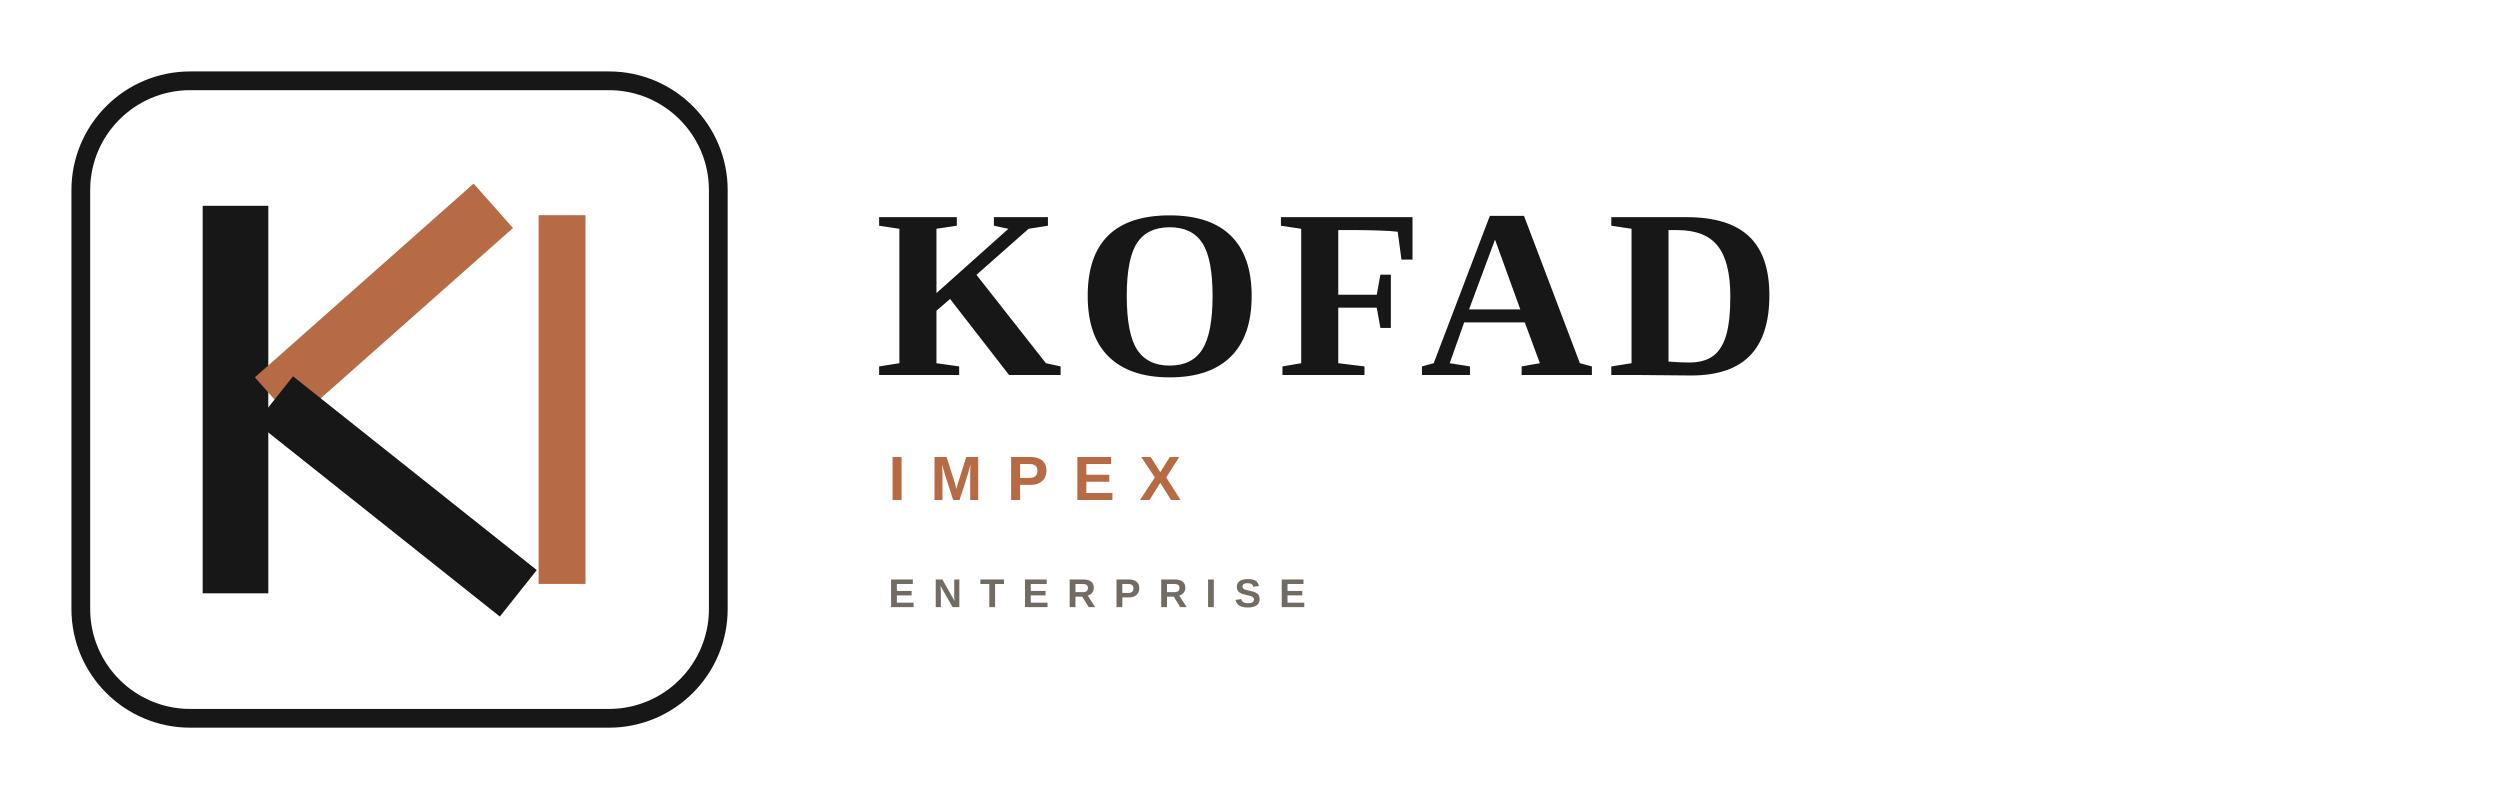
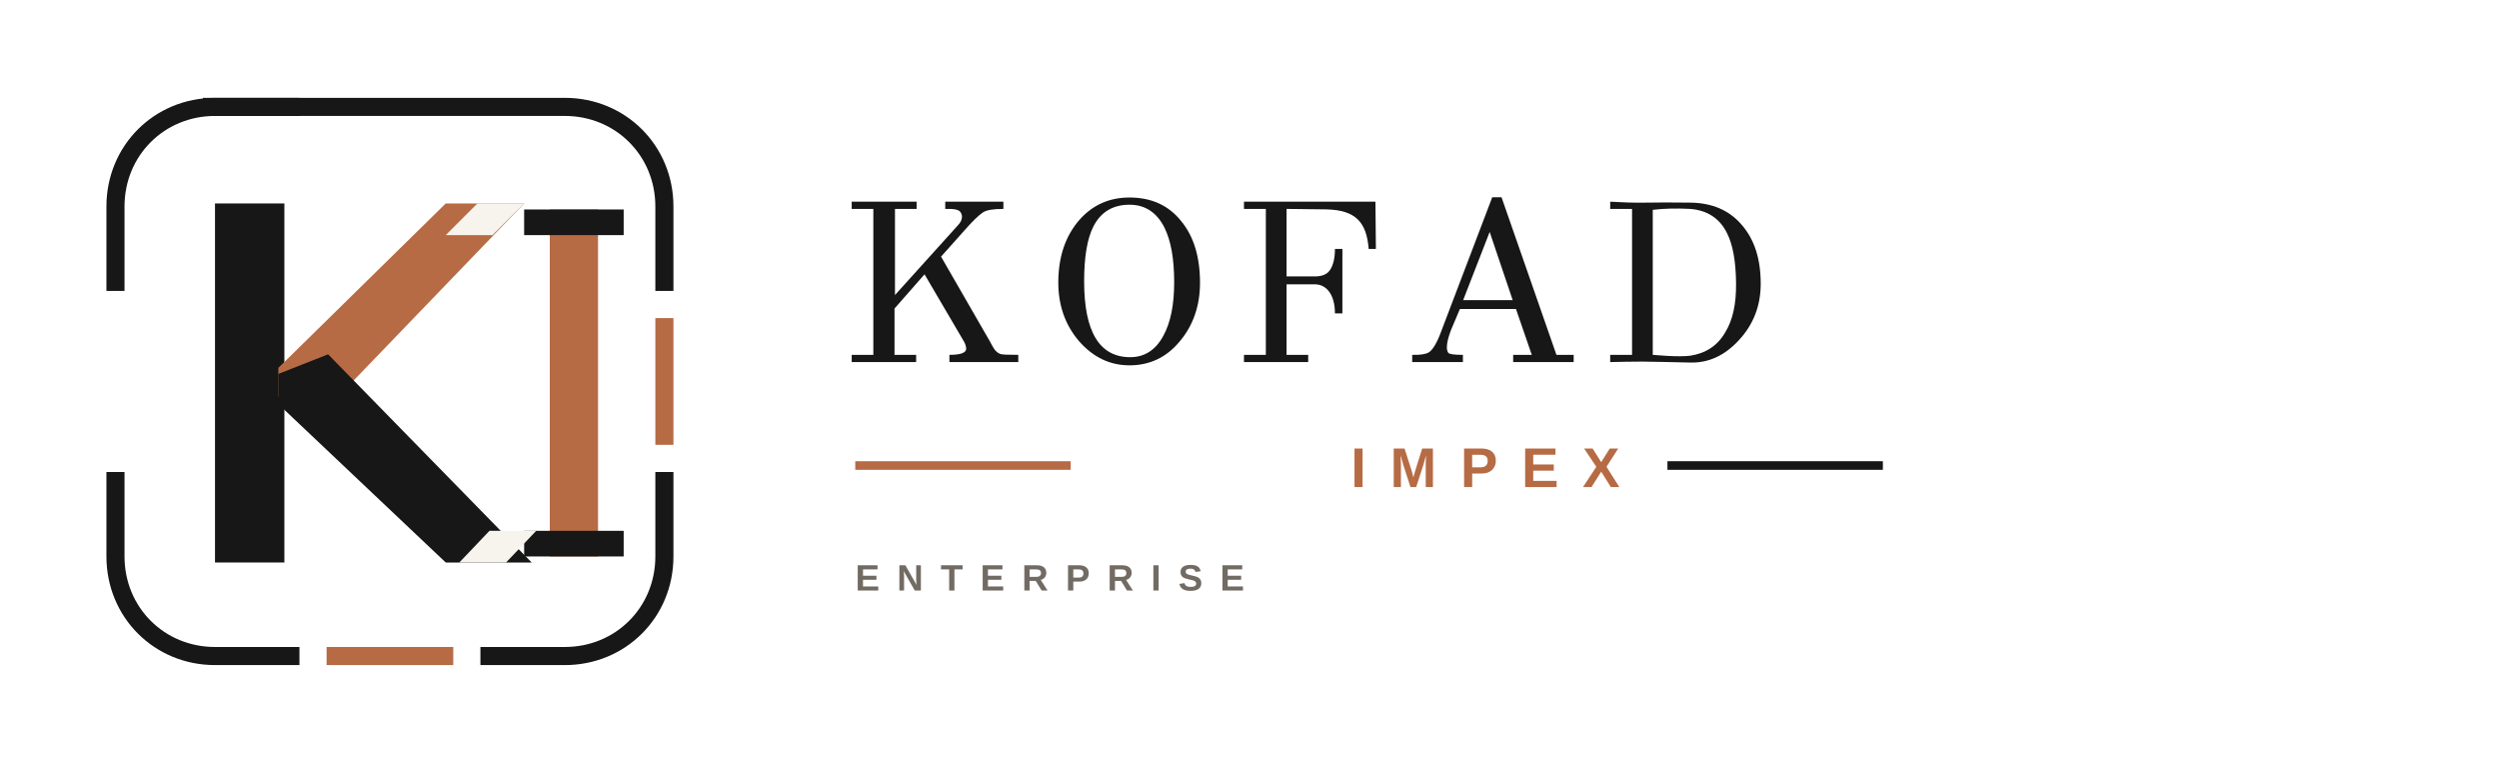
- <svg xmlns="http://www.w3.org/2000/svg" viewBox="0 0 1120 360" role="img" aria-labelledby="title desc">
-   <g transform="translate(32 32) scale(.7)">
-     <rect x="6" y="6" width="408" height="408" rx="70" fill="none" stroke="#171717" stroke-width="12" />
-     <path d="M105 86V334" fill="none" stroke="#171717" stroke-width="42" />
-     <path d="M130 210L270 86" fill="none" stroke="#B66B45" stroke-width="38" />
-     <path d="M130 210L286 334" fill="none" stroke="#171717" stroke-width="38" />
-     <path d="M314 92V328" fill="none" stroke="#B66B45" stroke-width="30" />
+ <svg xmlns="http://www.w3.org/2000/svg" viewBox="0 0 1160 360" role="img" aria-labelledby="title desc">
+   <g transform="translate(34 30) scale(.70)">
+     <path d="M92 28H326C363 28 392 57 392 94V144" fill="none" stroke="#171717" stroke-width="12" stroke-linecap="square" />
+     <path d="M392 276V326C392 363 363 392 326 392H276" fill="none" stroke="#171717" stroke-width="12" stroke-linecap="square" />
+     <path d="M144 392H94C57 392 28 363 28 326V276" fill="none" stroke="#171717" stroke-width="12" stroke-linecap="square" />
+     <path d="M28 144V94C28 57 57 28 94 28H144" fill="none" stroke="#171717" stroke-width="12" stroke-linecap="square" />
+     <path d="M392 168V252" stroke="#B66B45" stroke-width="12" />
+     <path d="M168 392H252" stroke="#B66B45" stroke-width="12" />
+     <path d="M94 92H140V330H94Z" fill="#171717" />
+     <path d="M136 201L247 92H299L167 229L136 220Z" fill="#B66B45" />
+     <path d="M136 205L169 192L304 330H247L136 225Z" fill="#171717" />
+     <path d="M316 96H348V326H316Z" fill="#B66B45" />
+     <path d="M299 96H365V113H299Z" fill="#171717" />
+     <path d="M299 309H365V326H299Z" fill="#171717" />
+     <path d="M268 92L299 92L278 113L247 113Z" fill="#F7F3ED" />
+     <path d="M276 309L307 309L287 330L256 330Z" fill="#F7F3ED" />
  </g>
-   <text x="392" y="168" font-family="Georgia, 'Times New Roman', serif" font-size="108" font-weight="700" letter-spacing="6" fill="#171717">KOFAD</text>
-   <text x="398" y="224" font-family="Arial, Helvetica, sans-serif" font-size="28" font-weight="700" letter-spacing="11" fill="#B66B45">IMPEX</text>
-   <text x="398" y="272" font-family="Arial, Helvetica, sans-serif" font-size="18" font-weight="700" letter-spacing="8" fill="#726B64">ENTERPRISE</text>
+   <g transform="translate(392 168) scale(.108 -.108)" fill="#171717">
+     <path transform="translate(0 0)" d="M747 31C702 31 676 32 669 35C646 44 637 67 626 87L415 453L515 565C550 605 577 631 595 643C610 653 639 658 683 658V689H433V658C470 659 491 655 498 645C503 638 505 631 505 624C505 612 499 599 486 586L217 288V658H310V689H31V658H124V31H31V0H308V31H215V230L344 377L513 89C520 77 523 66 523 57C523 40 499 31 451 31V0H747Z" />
+     <path transform="translate(865 0)" d="M663 341C663 452 636 541 581 607C527 674 453 707 360 707C273 707 201 675 144 610C85 542 55 454 54 347C53 247 82 162 142 91C203 21 275 -14 360 -14C447 -14 519 20 576 89C634 158 663 242 663 341ZM552 343C552 247 537 171 506 114C473 52 425 21 363 21C231 21 165 130 165 347C165 451 178 530 205 583C237 645 289 676 360 676C427 676 477 643 510 578C538 522 552 444 552 343Z" />
+     <path transform="translate(1673 0)" d="M609 689H44V658H138V31H44V0H320V31H227V334H349C398 334 435 290 435 209H467V486H435C435 445 427 414 412 393C399 376 378 368 349 368H227V658L398 656C526 653 571 599 580 486H611Z" />
+     <path transform="translate(2409 0)" d="M725 31H651L415 708H375L158 138C139 85 120 53 103 42C90 34 66 30 31 31V0H249V31C211 31 190 34 186 40C182 46 180 54 180 63C180 82 186 107 198 138L236 228H477L545 31H465V0H725ZM250 266 364 559 463 266Z" />
+     <path transform="translate(3247 0)" d="M691 336C691 443 664 527 609 590C555 653 481 684 388 685C310 686 247 686 199 685C147 684 95 686 44 689V658H138V31H44V0C87 1 134 2 184 2C245 1 312 0 385 -2C466 -5 537 28 598 95C660 162 691 243 691 336ZM585 339C586 250 571 180 538 127C505 70 454 37 386 27C375 26 361 25 343 25C311 25 272 27 227 31V654C276 660 330 661 388 658C462 652 515 617 546 554C571 505 584 434 585 339Z" />
+   </g>
+   <line x1="397" y1="216" x2="497" y2="216" stroke="#B66B45" stroke-width="4" />
+   <text x="627" y="226" font-family="Arial,Helvetica,sans-serif" font-size="26" font-weight="700" letter-spacing="11" fill="#B66B45">IMPEX</text>
+   <line x1="774" y1="216" x2="874" y2="216" stroke="#171717" stroke-width="4" />
+   <text x="397" y="274" font-family="Arial,Helvetica,sans-serif" font-size="17" font-weight="700" letter-spacing="8" fill="#726B64">ENTERPRISE</text>
</svg>
